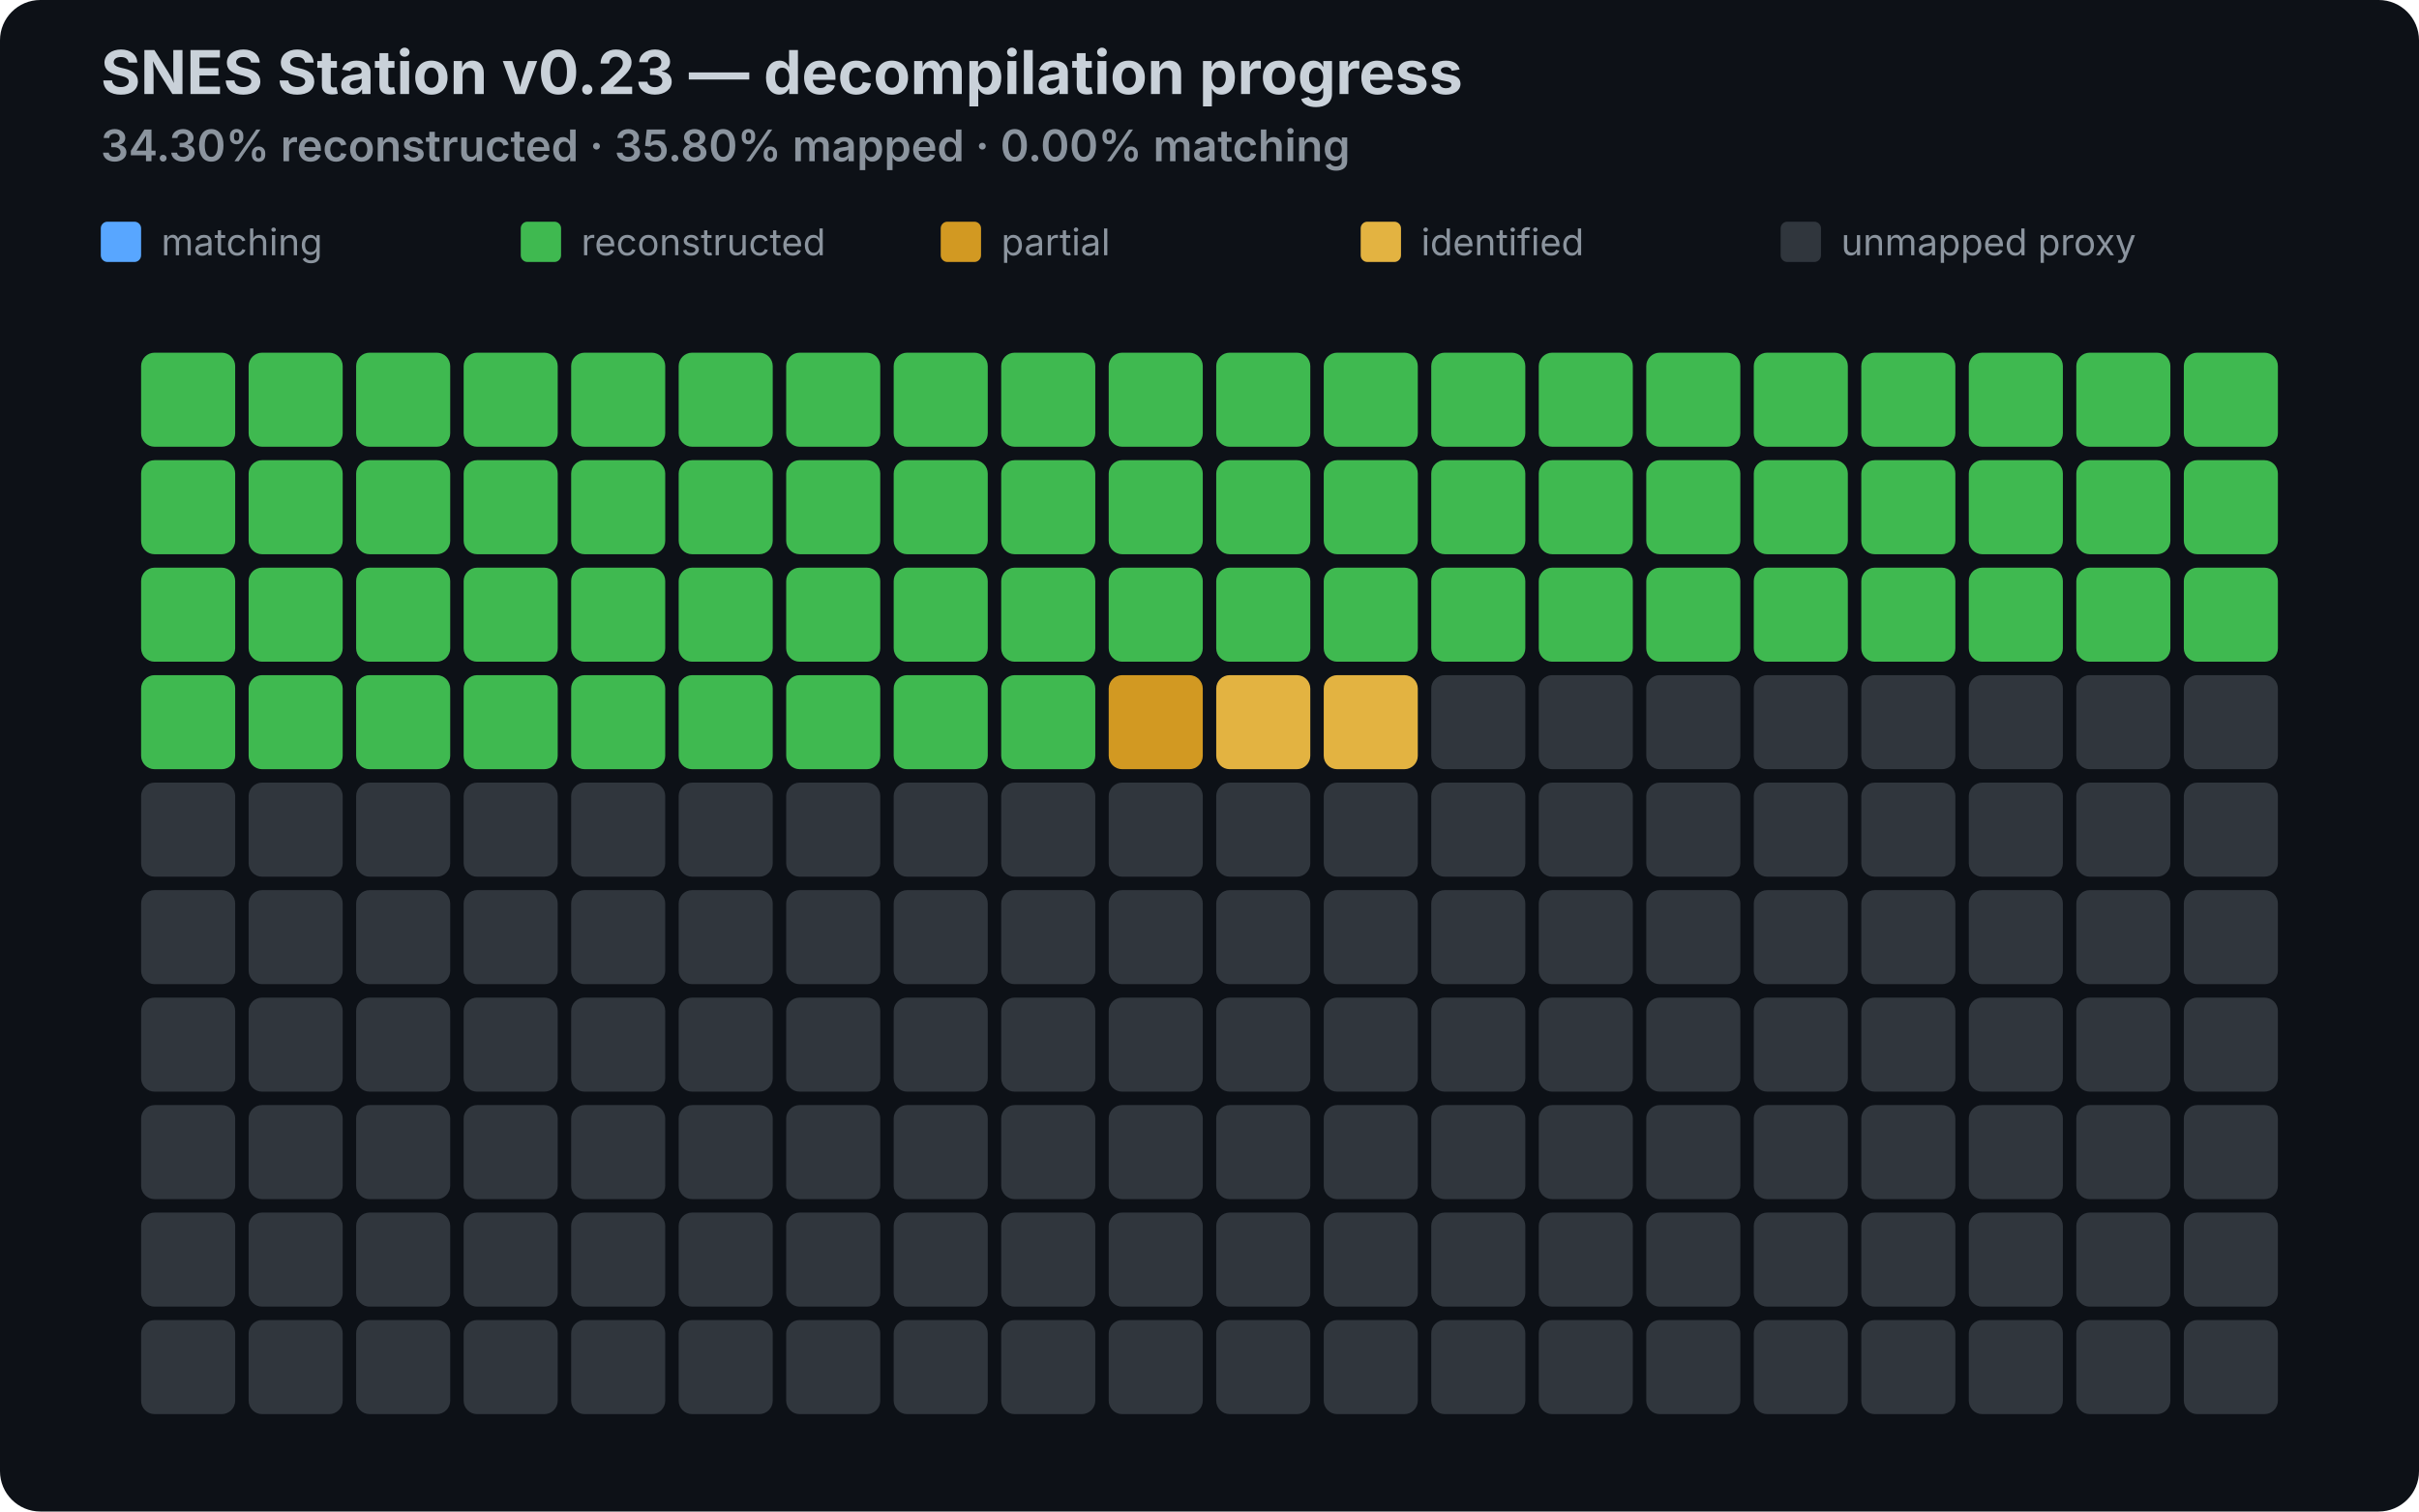
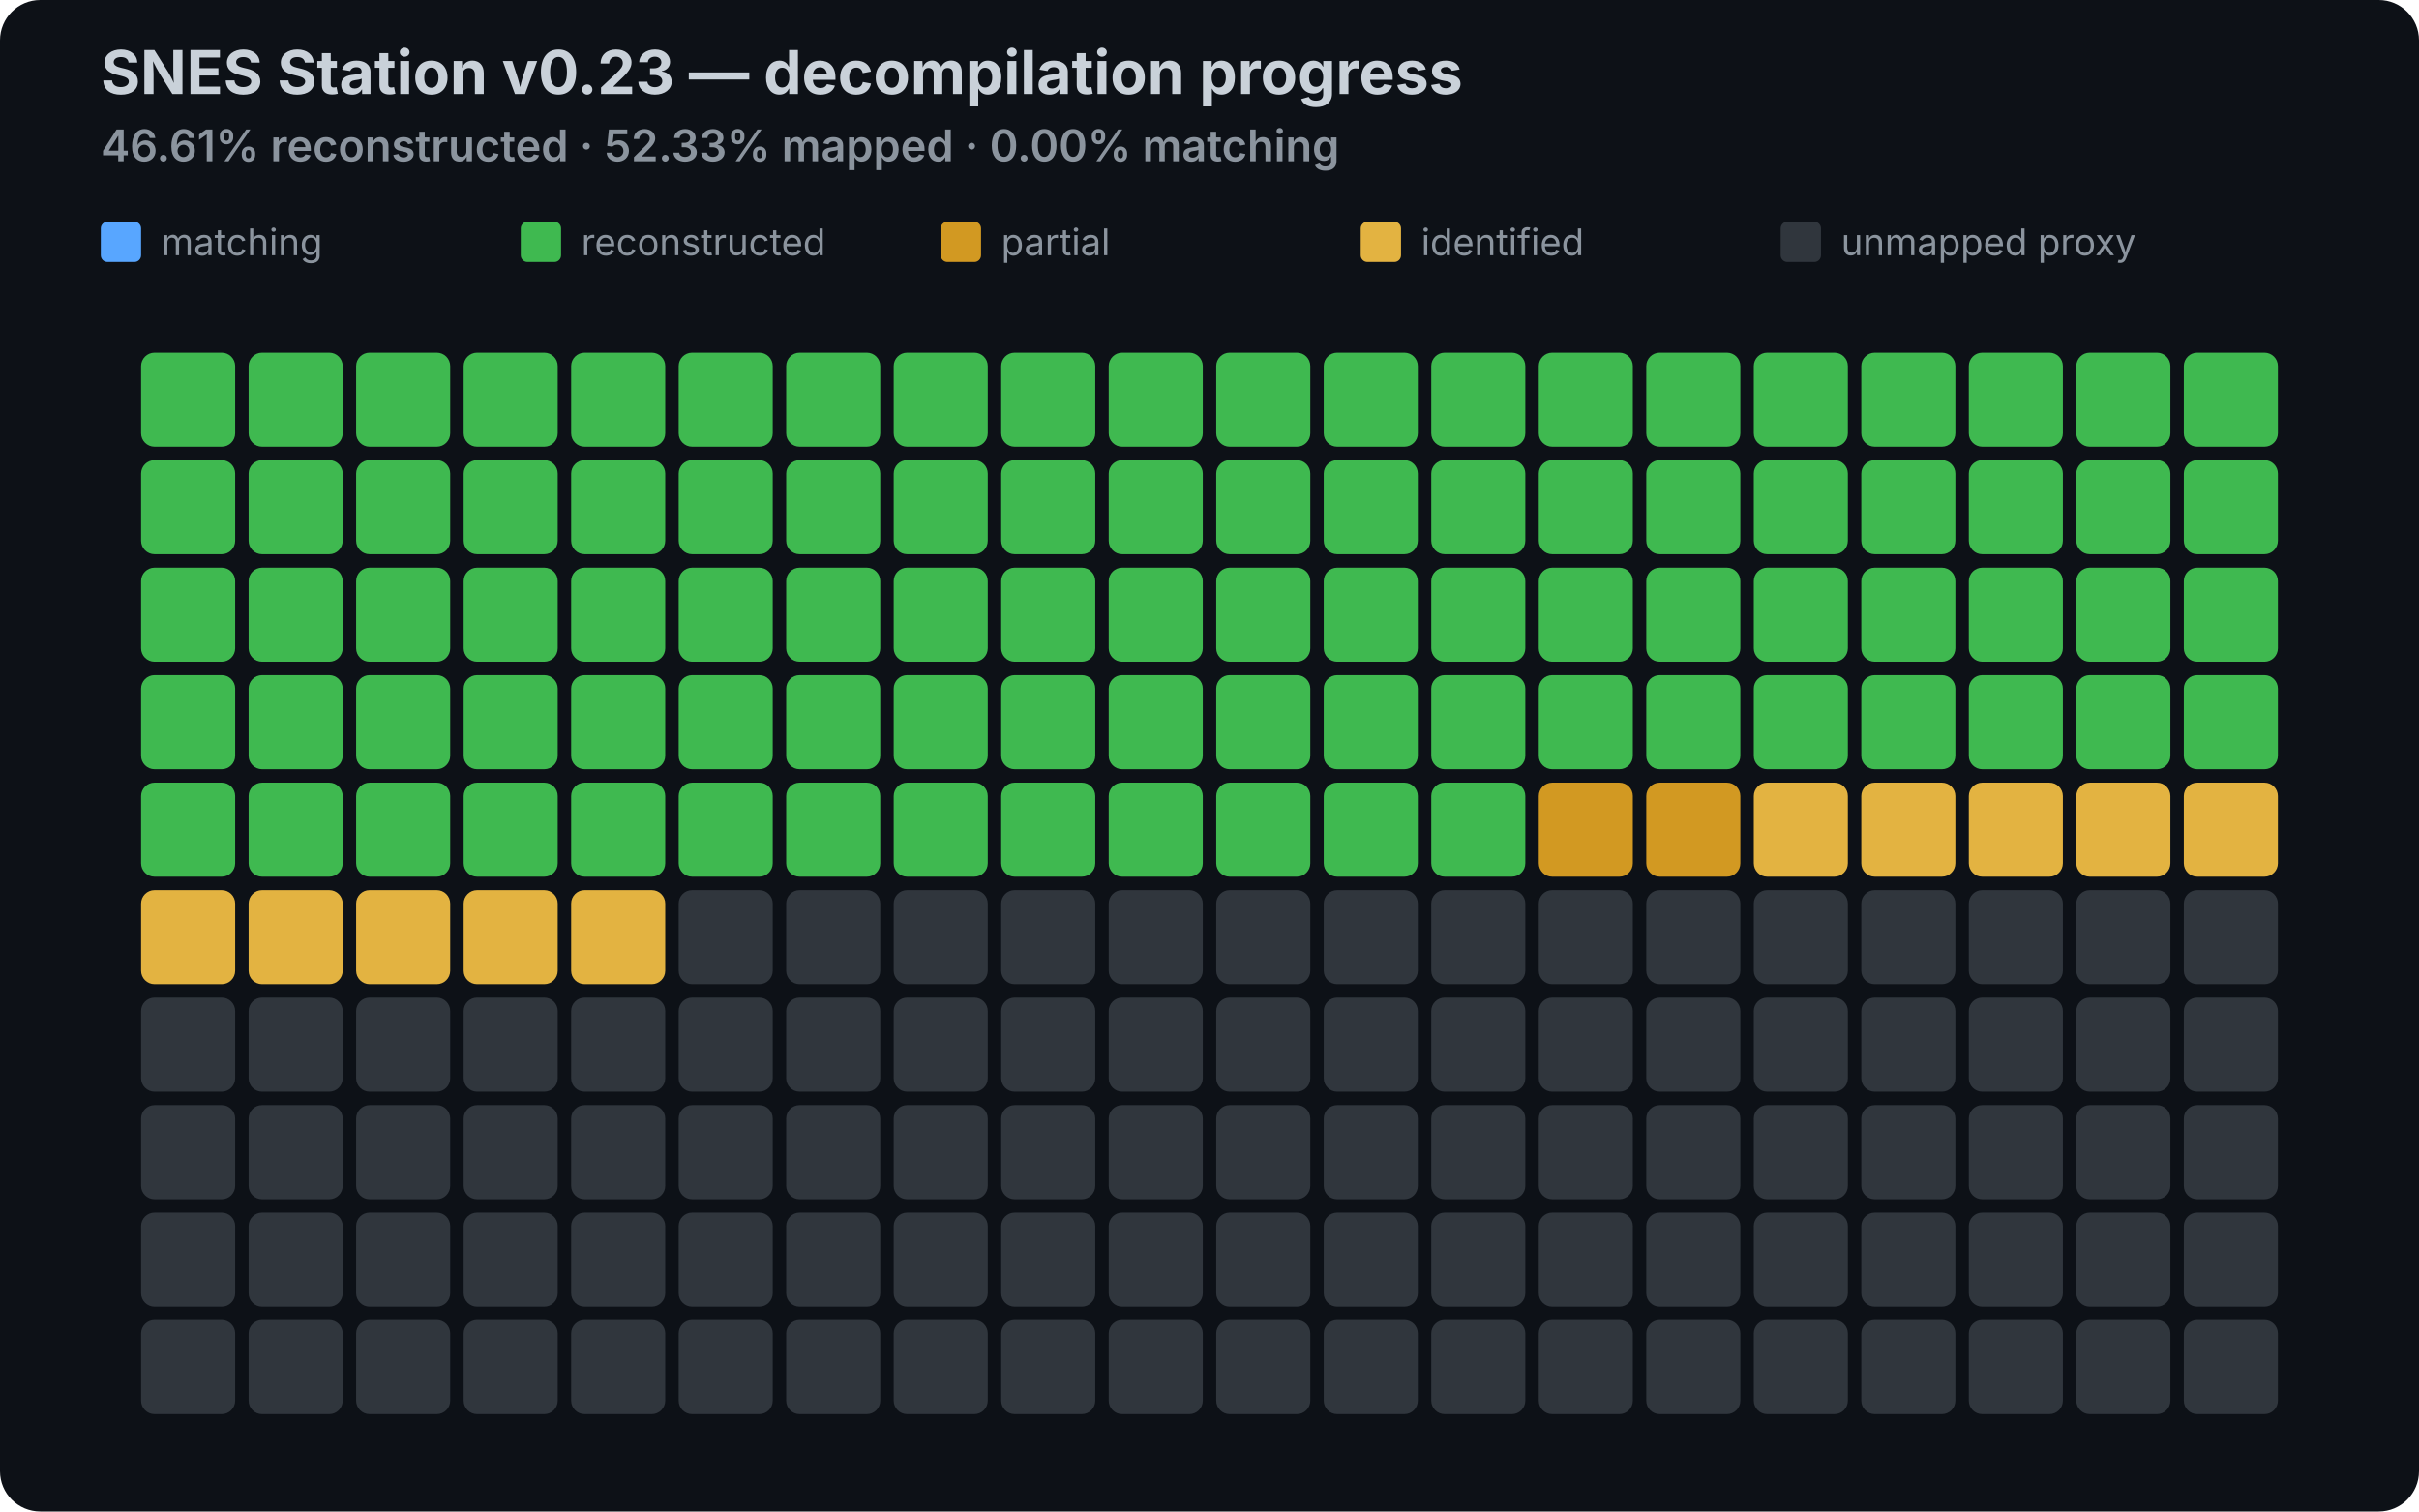
<svg xmlns="http://www.w3.org/2000/svg" width="720" height="450" viewBox="0 0 720 450" role="img" aria-labelledby="title desc">
  <style>
  .title { font: 700 18px -apple-system,BlinkMacSystemFont,"Segoe UI",sans-serif; fill: #c9d1d9; }
  .sub { font: 600 13px -apple-system,BlinkMacSystemFont,"Segoe UI",sans-serif; fill: #8b949e; }
  .legend { font: 11px -apple-system,BlinkMacSystemFont,"Segoe UI",sans-serif; fill: #8b949e; }
</style>
  <rect width="100%" height="100%" rx="12" fill="#0d1117" />
  <text x="30" y="28" class="title">SNES Station v0.23 — decompilation progress</text>
-   <text x="30" y="48" class="sub">34.30% reconstructed · 35.80% mapped · 0.00% matching</text>
+   <text x="30" y="48" class="sub">46.61% reconstructed · 52.33% mapped · 0.00% matching</text>
  <rect x="30" y="66" width="12" height="12" rx="2" fill="#58a6ff" />
  <text x="48" y="76" class="legend">matching</text>
  <rect x="155" y="66" width="12" height="12" rx="2" fill="#3fb950" />
  <text x="173" y="76" class="legend">reconstructed</text>
  <rect x="280" y="66" width="12" height="12" rx="2" fill="#d29922" />
  <text x="298" y="76" class="legend">partial</text>
  <rect x="405" y="66" width="12" height="12" rx="2" fill="#e3b341" />
  <text x="423" y="76" class="legend">identified</text>
  <rect x="530" y="66" width="12" height="12" rx="2" fill="#30363d" />
  <text x="548" y="76" class="legend">unmapped proxy</text>
  <rect x="42" y="105" width="28" height="28" rx="4" fill="#3fb950" data-status="RECONSTRUCTED" />
  <rect x="74" y="105" width="28" height="28" rx="4" fill="#3fb950" data-status="RECONSTRUCTED" />
  <rect x="106" y="105" width="28" height="28" rx="4" fill="#3fb950" data-status="RECONSTRUCTED" />
  <rect x="138" y="105" width="28" height="28" rx="4" fill="#3fb950" data-status="RECONSTRUCTED" />
  <rect x="170" y="105" width="28" height="28" rx="4" fill="#3fb950" data-status="RECONSTRUCTED" />
  <rect x="202" y="105" width="28" height="28" rx="4" fill="#3fb950" data-status="RECONSTRUCTED" />
  <rect x="234" y="105" width="28" height="28" rx="4" fill="#3fb950" data-status="RECONSTRUCTED" />
  <rect x="266" y="105" width="28" height="28" rx="4" fill="#3fb950" data-status="RECONSTRUCTED" />
  <rect x="298" y="105" width="28" height="28" rx="4" fill="#3fb950" data-status="RECONSTRUCTED" />
  <rect x="330" y="105" width="28" height="28" rx="4" fill="#3fb950" data-status="RECONSTRUCTED" />
  <rect x="362" y="105" width="28" height="28" rx="4" fill="#3fb950" data-status="RECONSTRUCTED" />
  <rect x="394" y="105" width="28" height="28" rx="4" fill="#3fb950" data-status="RECONSTRUCTED" />
  <rect x="426" y="105" width="28" height="28" rx="4" fill="#3fb950" data-status="RECONSTRUCTED" />
  <rect x="458" y="105" width="28" height="28" rx="4" fill="#3fb950" data-status="RECONSTRUCTED" />
  <rect x="490" y="105" width="28" height="28" rx="4" fill="#3fb950" data-status="RECONSTRUCTED" />
  <rect x="522" y="105" width="28" height="28" rx="4" fill="#3fb950" data-status="RECONSTRUCTED" />
  <rect x="554" y="105" width="28" height="28" rx="4" fill="#3fb950" data-status="RECONSTRUCTED" />
  <rect x="586" y="105" width="28" height="28" rx="4" fill="#3fb950" data-status="RECONSTRUCTED" />
  <rect x="618" y="105" width="28" height="28" rx="4" fill="#3fb950" data-status="RECONSTRUCTED" />
  <rect x="650" y="105" width="28" height="28" rx="4" fill="#3fb950" data-status="RECONSTRUCTED" />
  <rect x="42" y="137" width="28" height="28" rx="4" fill="#3fb950" data-status="RECONSTRUCTED" />
  <rect x="74" y="137" width="28" height="28" rx="4" fill="#3fb950" data-status="RECONSTRUCTED" />
  <rect x="106" y="137" width="28" height="28" rx="4" fill="#3fb950" data-status="RECONSTRUCTED" />
  <rect x="138" y="137" width="28" height="28" rx="4" fill="#3fb950" data-status="RECONSTRUCTED" />
  <rect x="170" y="137" width="28" height="28" rx="4" fill="#3fb950" data-status="RECONSTRUCTED" />
  <rect x="202" y="137" width="28" height="28" rx="4" fill="#3fb950" data-status="RECONSTRUCTED" />
  <rect x="234" y="137" width="28" height="28" rx="4" fill="#3fb950" data-status="RECONSTRUCTED" />
  <rect x="266" y="137" width="28" height="28" rx="4" fill="#3fb950" data-status="RECONSTRUCTED" />
  <rect x="298" y="137" width="28" height="28" rx="4" fill="#3fb950" data-status="RECONSTRUCTED" />
  <rect x="330" y="137" width="28" height="28" rx="4" fill="#3fb950" data-status="RECONSTRUCTED" />
  <rect x="362" y="137" width="28" height="28" rx="4" fill="#3fb950" data-status="RECONSTRUCTED" />
  <rect x="394" y="137" width="28" height="28" rx="4" fill="#3fb950" data-status="RECONSTRUCTED" />
  <rect x="426" y="137" width="28" height="28" rx="4" fill="#3fb950" data-status="RECONSTRUCTED" />
  <rect x="458" y="137" width="28" height="28" rx="4" fill="#3fb950" data-status="RECONSTRUCTED" />
  <rect x="490" y="137" width="28" height="28" rx="4" fill="#3fb950" data-status="RECONSTRUCTED" />
  <rect x="522" y="137" width="28" height="28" rx="4" fill="#3fb950" data-status="RECONSTRUCTED" />
  <rect x="554" y="137" width="28" height="28" rx="4" fill="#3fb950" data-status="RECONSTRUCTED" />
  <rect x="586" y="137" width="28" height="28" rx="4" fill="#3fb950" data-status="RECONSTRUCTED" />
  <rect x="618" y="137" width="28" height="28" rx="4" fill="#3fb950" data-status="RECONSTRUCTED" />
  <rect x="650" y="137" width="28" height="28" rx="4" fill="#3fb950" data-status="RECONSTRUCTED" />
  <rect x="42" y="169" width="28" height="28" rx="4" fill="#3fb950" data-status="RECONSTRUCTED" />
  <rect x="74" y="169" width="28" height="28" rx="4" fill="#3fb950" data-status="RECONSTRUCTED" />
  <rect x="106" y="169" width="28" height="28" rx="4" fill="#3fb950" data-status="RECONSTRUCTED" />
  <rect x="138" y="169" width="28" height="28" rx="4" fill="#3fb950" data-status="RECONSTRUCTED" />
  <rect x="170" y="169" width="28" height="28" rx="4" fill="#3fb950" data-status="RECONSTRUCTED" />
  <rect x="202" y="169" width="28" height="28" rx="4" fill="#3fb950" data-status="RECONSTRUCTED" />
  <rect x="234" y="169" width="28" height="28" rx="4" fill="#3fb950" data-status="RECONSTRUCTED" />
  <rect x="266" y="169" width="28" height="28" rx="4" fill="#3fb950" data-status="RECONSTRUCTED" />
  <rect x="298" y="169" width="28" height="28" rx="4" fill="#3fb950" data-status="RECONSTRUCTED" />
  <rect x="330" y="169" width="28" height="28" rx="4" fill="#3fb950" data-status="RECONSTRUCTED" />
  <rect x="362" y="169" width="28" height="28" rx="4" fill="#3fb950" data-status="RECONSTRUCTED" />
  <rect x="394" y="169" width="28" height="28" rx="4" fill="#3fb950" data-status="RECONSTRUCTED" />
  <rect x="426" y="169" width="28" height="28" rx="4" fill="#3fb950" data-status="RECONSTRUCTED" />
  <rect x="458" y="169" width="28" height="28" rx="4" fill="#3fb950" data-status="RECONSTRUCTED" />
  <rect x="490" y="169" width="28" height="28" rx="4" fill="#3fb950" data-status="RECONSTRUCTED" />
  <rect x="522" y="169" width="28" height="28" rx="4" fill="#3fb950" data-status="RECONSTRUCTED" />
  <rect x="554" y="169" width="28" height="28" rx="4" fill="#3fb950" data-status="RECONSTRUCTED" />
  <rect x="586" y="169" width="28" height="28" rx="4" fill="#3fb950" data-status="RECONSTRUCTED" />
  <rect x="618" y="169" width="28" height="28" rx="4" fill="#3fb950" data-status="RECONSTRUCTED" />
  <rect x="650" y="169" width="28" height="28" rx="4" fill="#3fb950" data-status="RECONSTRUCTED" />
  <rect x="42" y="201" width="28" height="28" rx="4" fill="#3fb950" data-status="RECONSTRUCTED" />
  <rect x="74" y="201" width="28" height="28" rx="4" fill="#3fb950" data-status="RECONSTRUCTED" />
  <rect x="106" y="201" width="28" height="28" rx="4" fill="#3fb950" data-status="RECONSTRUCTED" />
  <rect x="138" y="201" width="28" height="28" rx="4" fill="#3fb950" data-status="RECONSTRUCTED" />
  <rect x="170" y="201" width="28" height="28" rx="4" fill="#3fb950" data-status="RECONSTRUCTED" />
  <rect x="202" y="201" width="28" height="28" rx="4" fill="#3fb950" data-status="RECONSTRUCTED" />
  <rect x="234" y="201" width="28" height="28" rx="4" fill="#3fb950" data-status="RECONSTRUCTED" />
  <rect x="266" y="201" width="28" height="28" rx="4" fill="#3fb950" data-status="RECONSTRUCTED" />
  <rect x="298" y="201" width="28" height="28" rx="4" fill="#3fb950" data-status="RECONSTRUCTED" />
-   <rect x="330" y="201" width="28" height="28" rx="4" fill="#d29922" data-status="PARTIAL" />
-   <rect x="362" y="201" width="28" height="28" rx="4" fill="#e3b341" data-status="IDENTIFIED" />
-   <rect x="394" y="201" width="28" height="28" rx="4" fill="#e3b341" data-status="IDENTIFIED" />
-   <rect x="426" y="201" width="28" height="28" rx="4" fill="#30363d" data-status="UNKNOWN" />
-   <rect x="458" y="201" width="28" height="28" rx="4" fill="#30363d" data-status="UNKNOWN" />
-   <rect x="490" y="201" width="28" height="28" rx="4" fill="#30363d" data-status="UNKNOWN" />
-   <rect x="522" y="201" width="28" height="28" rx="4" fill="#30363d" data-status="UNKNOWN" />
-   <rect x="554" y="201" width="28" height="28" rx="4" fill="#30363d" data-status="UNKNOWN" />
-   <rect x="586" y="201" width="28" height="28" rx="4" fill="#30363d" data-status="UNKNOWN" />
-   <rect x="618" y="201" width="28" height="28" rx="4" fill="#30363d" data-status="UNKNOWN" />
-   <rect x="650" y="201" width="28" height="28" rx="4" fill="#30363d" data-status="UNKNOWN" />
-   <rect x="42" y="233" width="28" height="28" rx="4" fill="#30363d" data-status="UNKNOWN" />
-   <rect x="74" y="233" width="28" height="28" rx="4" fill="#30363d" data-status="UNKNOWN" />
-   <rect x="106" y="233" width="28" height="28" rx="4" fill="#30363d" data-status="UNKNOWN" />
-   <rect x="138" y="233" width="28" height="28" rx="4" fill="#30363d" data-status="UNKNOWN" />
-   <rect x="170" y="233" width="28" height="28" rx="4" fill="#30363d" data-status="UNKNOWN" />
-   <rect x="202" y="233" width="28" height="28" rx="4" fill="#30363d" data-status="UNKNOWN" />
-   <rect x="234" y="233" width="28" height="28" rx="4" fill="#30363d" data-status="UNKNOWN" />
-   <rect x="266" y="233" width="28" height="28" rx="4" fill="#30363d" data-status="UNKNOWN" />
-   <rect x="298" y="233" width="28" height="28" rx="4" fill="#30363d" data-status="UNKNOWN" />
-   <rect x="330" y="233" width="28" height="28" rx="4" fill="#30363d" data-status="UNKNOWN" />
-   <rect x="362" y="233" width="28" height="28" rx="4" fill="#30363d" data-status="UNKNOWN" />
-   <rect x="394" y="233" width="28" height="28" rx="4" fill="#30363d" data-status="UNKNOWN" />
-   <rect x="426" y="233" width="28" height="28" rx="4" fill="#30363d" data-status="UNKNOWN" />
-   <rect x="458" y="233" width="28" height="28" rx="4" fill="#30363d" data-status="UNKNOWN" />
-   <rect x="490" y="233" width="28" height="28" rx="4" fill="#30363d" data-status="UNKNOWN" />
-   <rect x="522" y="233" width="28" height="28" rx="4" fill="#30363d" data-status="UNKNOWN" />
-   <rect x="554" y="233" width="28" height="28" rx="4" fill="#30363d" data-status="UNKNOWN" />
-   <rect x="586" y="233" width="28" height="28" rx="4" fill="#30363d" data-status="UNKNOWN" />
-   <rect x="618" y="233" width="28" height="28" rx="4" fill="#30363d" data-status="UNKNOWN" />
-   <rect x="650" y="233" width="28" height="28" rx="4" fill="#30363d" data-status="UNKNOWN" />
-   <rect x="42" y="265" width="28" height="28" rx="4" fill="#30363d" data-status="UNKNOWN" />
-   <rect x="74" y="265" width="28" height="28" rx="4" fill="#30363d" data-status="UNKNOWN" />
-   <rect x="106" y="265" width="28" height="28" rx="4" fill="#30363d" data-status="UNKNOWN" />
-   <rect x="138" y="265" width="28" height="28" rx="4" fill="#30363d" data-status="UNKNOWN" />
-   <rect x="170" y="265" width="28" height="28" rx="4" fill="#30363d" data-status="UNKNOWN" />
+   <rect x="330" y="201" width="28" height="28" rx="4" fill="#3fb950" data-status="RECONSTRUCTED" />
+   <rect x="362" y="201" width="28" height="28" rx="4" fill="#3fb950" data-status="RECONSTRUCTED" />
+   <rect x="394" y="201" width="28" height="28" rx="4" fill="#3fb950" data-status="RECONSTRUCTED" />
+   <rect x="426" y="201" width="28" height="28" rx="4" fill="#3fb950" data-status="RECONSTRUCTED" />
+   <rect x="458" y="201" width="28" height="28" rx="4" fill="#3fb950" data-status="RECONSTRUCTED" />
+   <rect x="490" y="201" width="28" height="28" rx="4" fill="#3fb950" data-status="RECONSTRUCTED" />
+   <rect x="522" y="201" width="28" height="28" rx="4" fill="#3fb950" data-status="RECONSTRUCTED" />
+   <rect x="554" y="201" width="28" height="28" rx="4" fill="#3fb950" data-status="RECONSTRUCTED" />
+   <rect x="586" y="201" width="28" height="28" rx="4" fill="#3fb950" data-status="RECONSTRUCTED" />
+   <rect x="618" y="201" width="28" height="28" rx="4" fill="#3fb950" data-status="RECONSTRUCTED" />
+   <rect x="650" y="201" width="28" height="28" rx="4" fill="#3fb950" data-status="RECONSTRUCTED" />
+   <rect x="42" y="233" width="28" height="28" rx="4" fill="#3fb950" data-status="RECONSTRUCTED" />
+   <rect x="74" y="233" width="28" height="28" rx="4" fill="#3fb950" data-status="RECONSTRUCTED" />
+   <rect x="106" y="233" width="28" height="28" rx="4" fill="#3fb950" data-status="RECONSTRUCTED" />
+   <rect x="138" y="233" width="28" height="28" rx="4" fill="#3fb950" data-status="RECONSTRUCTED" />
+   <rect x="170" y="233" width="28" height="28" rx="4" fill="#3fb950" data-status="RECONSTRUCTED" />
+   <rect x="202" y="233" width="28" height="28" rx="4" fill="#3fb950" data-status="RECONSTRUCTED" />
+   <rect x="234" y="233" width="28" height="28" rx="4" fill="#3fb950" data-status="RECONSTRUCTED" />
+   <rect x="266" y="233" width="28" height="28" rx="4" fill="#3fb950" data-status="RECONSTRUCTED" />
+   <rect x="298" y="233" width="28" height="28" rx="4" fill="#3fb950" data-status="RECONSTRUCTED" />
+   <rect x="330" y="233" width="28" height="28" rx="4" fill="#3fb950" data-status="RECONSTRUCTED" />
+   <rect x="362" y="233" width="28" height="28" rx="4" fill="#3fb950" data-status="RECONSTRUCTED" />
+   <rect x="394" y="233" width="28" height="28" rx="4" fill="#3fb950" data-status="RECONSTRUCTED" />
+   <rect x="426" y="233" width="28" height="28" rx="4" fill="#3fb950" data-status="RECONSTRUCTED" />
+   <rect x="458" y="233" width="28" height="28" rx="4" fill="#d29922" data-status="PARTIAL" />
+   <rect x="490" y="233" width="28" height="28" rx="4" fill="#d29922" data-status="PARTIAL" />
+   <rect x="522" y="233" width="28" height="28" rx="4" fill="#e3b341" data-status="IDENTIFIED" />
+   <rect x="554" y="233" width="28" height="28" rx="4" fill="#e3b341" data-status="IDENTIFIED" />
+   <rect x="586" y="233" width="28" height="28" rx="4" fill="#e3b341" data-status="IDENTIFIED" />
+   <rect x="618" y="233" width="28" height="28" rx="4" fill="#e3b341" data-status="IDENTIFIED" />
+   <rect x="650" y="233" width="28" height="28" rx="4" fill="#e3b341" data-status="IDENTIFIED" />
+   <rect x="42" y="265" width="28" height="28" rx="4" fill="#e3b341" data-status="IDENTIFIED" />
+   <rect x="74" y="265" width="28" height="28" rx="4" fill="#e3b341" data-status="IDENTIFIED" />
+   <rect x="106" y="265" width="28" height="28" rx="4" fill="#e3b341" data-status="IDENTIFIED" />
+   <rect x="138" y="265" width="28" height="28" rx="4" fill="#e3b341" data-status="IDENTIFIED" />
+   <rect x="170" y="265" width="28" height="28" rx="4" fill="#e3b341" data-status="IDENTIFIED" />
  <rect x="202" y="265" width="28" height="28" rx="4" fill="#30363d" data-status="UNKNOWN" />
  <rect x="234" y="265" width="28" height="28" rx="4" fill="#30363d" data-status="UNKNOWN" />
  <rect x="266" y="265" width="28" height="28" rx="4" fill="#30363d" data-status="UNKNOWN" />
  <rect x="298" y="265" width="28" height="28" rx="4" fill="#30363d" data-status="UNKNOWN" />
  <rect x="330" y="265" width="28" height="28" rx="4" fill="#30363d" data-status="UNKNOWN" />
  <rect x="362" y="265" width="28" height="28" rx="4" fill="#30363d" data-status="UNKNOWN" />
  <rect x="394" y="265" width="28" height="28" rx="4" fill="#30363d" data-status="UNKNOWN" />
  <rect x="426" y="265" width="28" height="28" rx="4" fill="#30363d" data-status="UNKNOWN" />
  <rect x="458" y="265" width="28" height="28" rx="4" fill="#30363d" data-status="UNKNOWN" />
  <rect x="490" y="265" width="28" height="28" rx="4" fill="#30363d" data-status="UNKNOWN" />
  <rect x="522" y="265" width="28" height="28" rx="4" fill="#30363d" data-status="UNKNOWN" />
  <rect x="554" y="265" width="28" height="28" rx="4" fill="#30363d" data-status="UNKNOWN" />
  <rect x="586" y="265" width="28" height="28" rx="4" fill="#30363d" data-status="UNKNOWN" />
  <rect x="618" y="265" width="28" height="28" rx="4" fill="#30363d" data-status="UNKNOWN" />
  <rect x="650" y="265" width="28" height="28" rx="4" fill="#30363d" data-status="UNKNOWN" />
  <rect x="42" y="297" width="28" height="28" rx="4" fill="#30363d" data-status="UNKNOWN" />
  <rect x="74" y="297" width="28" height="28" rx="4" fill="#30363d" data-status="UNKNOWN" />
  <rect x="106" y="297" width="28" height="28" rx="4" fill="#30363d" data-status="UNKNOWN" />
  <rect x="138" y="297" width="28" height="28" rx="4" fill="#30363d" data-status="UNKNOWN" />
  <rect x="170" y="297" width="28" height="28" rx="4" fill="#30363d" data-status="UNKNOWN" />
  <rect x="202" y="297" width="28" height="28" rx="4" fill="#30363d" data-status="UNKNOWN" />
  <rect x="234" y="297" width="28" height="28" rx="4" fill="#30363d" data-status="UNKNOWN" />
  <rect x="266" y="297" width="28" height="28" rx="4" fill="#30363d" data-status="UNKNOWN" />
  <rect x="298" y="297" width="28" height="28" rx="4" fill="#30363d" data-status="UNKNOWN" />
  <rect x="330" y="297" width="28" height="28" rx="4" fill="#30363d" data-status="UNKNOWN" />
  <rect x="362" y="297" width="28" height="28" rx="4" fill="#30363d" data-status="UNKNOWN" />
  <rect x="394" y="297" width="28" height="28" rx="4" fill="#30363d" data-status="UNKNOWN" />
  <rect x="426" y="297" width="28" height="28" rx="4" fill="#30363d" data-status="UNKNOWN" />
  <rect x="458" y="297" width="28" height="28" rx="4" fill="#30363d" data-status="UNKNOWN" />
  <rect x="490" y="297" width="28" height="28" rx="4" fill="#30363d" data-status="UNKNOWN" />
  <rect x="522" y="297" width="28" height="28" rx="4" fill="#30363d" data-status="UNKNOWN" />
  <rect x="554" y="297" width="28" height="28" rx="4" fill="#30363d" data-status="UNKNOWN" />
  <rect x="586" y="297" width="28" height="28" rx="4" fill="#30363d" data-status="UNKNOWN" />
  <rect x="618" y="297" width="28" height="28" rx="4" fill="#30363d" data-status="UNKNOWN" />
  <rect x="650" y="297" width="28" height="28" rx="4" fill="#30363d" data-status="UNKNOWN" />
  <rect x="42" y="329" width="28" height="28" rx="4" fill="#30363d" data-status="UNKNOWN" />
  <rect x="74" y="329" width="28" height="28" rx="4" fill="#30363d" data-status="UNKNOWN" />
  <rect x="106" y="329" width="28" height="28" rx="4" fill="#30363d" data-status="UNKNOWN" />
  <rect x="138" y="329" width="28" height="28" rx="4" fill="#30363d" data-status="UNKNOWN" />
  <rect x="170" y="329" width="28" height="28" rx="4" fill="#30363d" data-status="UNKNOWN" />
  <rect x="202" y="329" width="28" height="28" rx="4" fill="#30363d" data-status="UNKNOWN" />
  <rect x="234" y="329" width="28" height="28" rx="4" fill="#30363d" data-status="UNKNOWN" />
  <rect x="266" y="329" width="28" height="28" rx="4" fill="#30363d" data-status="UNKNOWN" />
  <rect x="298" y="329" width="28" height="28" rx="4" fill="#30363d" data-status="UNKNOWN" />
  <rect x="330" y="329" width="28" height="28" rx="4" fill="#30363d" data-status="UNKNOWN" />
  <rect x="362" y="329" width="28" height="28" rx="4" fill="#30363d" data-status="UNKNOWN" />
  <rect x="394" y="329" width="28" height="28" rx="4" fill="#30363d" data-status="UNKNOWN" />
  <rect x="426" y="329" width="28" height="28" rx="4" fill="#30363d" data-status="UNKNOWN" />
  <rect x="458" y="329" width="28" height="28" rx="4" fill="#30363d" data-status="UNKNOWN" />
  <rect x="490" y="329" width="28" height="28" rx="4" fill="#30363d" data-status="UNKNOWN" />
  <rect x="522" y="329" width="28" height="28" rx="4" fill="#30363d" data-status="UNKNOWN" />
  <rect x="554" y="329" width="28" height="28" rx="4" fill="#30363d" data-status="UNKNOWN" />
  <rect x="586" y="329" width="28" height="28" rx="4" fill="#30363d" data-status="UNKNOWN" />
  <rect x="618" y="329" width="28" height="28" rx="4" fill="#30363d" data-status="UNKNOWN" />
  <rect x="650" y="329" width="28" height="28" rx="4" fill="#30363d" data-status="UNKNOWN" />
  <rect x="42" y="361" width="28" height="28" rx="4" fill="#30363d" data-status="UNKNOWN" />
  <rect x="74" y="361" width="28" height="28" rx="4" fill="#30363d" data-status="UNKNOWN" />
  <rect x="106" y="361" width="28" height="28" rx="4" fill="#30363d" data-status="UNKNOWN" />
  <rect x="138" y="361" width="28" height="28" rx="4" fill="#30363d" data-status="UNKNOWN" />
  <rect x="170" y="361" width="28" height="28" rx="4" fill="#30363d" data-status="UNKNOWN" />
  <rect x="202" y="361" width="28" height="28" rx="4" fill="#30363d" data-status="UNKNOWN" />
  <rect x="234" y="361" width="28" height="28" rx="4" fill="#30363d" data-status="UNKNOWN" />
  <rect x="266" y="361" width="28" height="28" rx="4" fill="#30363d" data-status="UNKNOWN" />
  <rect x="298" y="361" width="28" height="28" rx="4" fill="#30363d" data-status="UNKNOWN" />
  <rect x="330" y="361" width="28" height="28" rx="4" fill="#30363d" data-status="UNKNOWN" />
  <rect x="362" y="361" width="28" height="28" rx="4" fill="#30363d" data-status="UNKNOWN" />
  <rect x="394" y="361" width="28" height="28" rx="4" fill="#30363d" data-status="UNKNOWN" />
  <rect x="426" y="361" width="28" height="28" rx="4" fill="#30363d" data-status="UNKNOWN" />
  <rect x="458" y="361" width="28" height="28" rx="4" fill="#30363d" data-status="UNKNOWN" />
  <rect x="490" y="361" width="28" height="28" rx="4" fill="#30363d" data-status="UNKNOWN" />
  <rect x="522" y="361" width="28" height="28" rx="4" fill="#30363d" data-status="UNKNOWN" />
  <rect x="554" y="361" width="28" height="28" rx="4" fill="#30363d" data-status="UNKNOWN" />
  <rect x="586" y="361" width="28" height="28" rx="4" fill="#30363d" data-status="UNKNOWN" />
  <rect x="618" y="361" width="28" height="28" rx="4" fill="#30363d" data-status="UNKNOWN" />
  <rect x="650" y="361" width="28" height="28" rx="4" fill="#30363d" data-status="UNKNOWN" />
  <rect x="42" y="393" width="28" height="28" rx="4" fill="#30363d" data-status="UNKNOWN" />
  <rect x="74" y="393" width="28" height="28" rx="4" fill="#30363d" data-status="UNKNOWN" />
  <rect x="106" y="393" width="28" height="28" rx="4" fill="#30363d" data-status="UNKNOWN" />
  <rect x="138" y="393" width="28" height="28" rx="4" fill="#30363d" data-status="UNKNOWN" />
  <rect x="170" y="393" width="28" height="28" rx="4" fill="#30363d" data-status="UNKNOWN" />
  <rect x="202" y="393" width="28" height="28" rx="4" fill="#30363d" data-status="UNKNOWN" />
  <rect x="234" y="393" width="28" height="28" rx="4" fill="#30363d" data-status="UNKNOWN" />
  <rect x="266" y="393" width="28" height="28" rx="4" fill="#30363d" data-status="UNKNOWN" />
  <rect x="298" y="393" width="28" height="28" rx="4" fill="#30363d" data-status="UNKNOWN" />
  <rect x="330" y="393" width="28" height="28" rx="4" fill="#30363d" data-status="UNKNOWN" />
  <rect x="362" y="393" width="28" height="28" rx="4" fill="#30363d" data-status="UNKNOWN" />
  <rect x="394" y="393" width="28" height="28" rx="4" fill="#30363d" data-status="UNKNOWN" />
  <rect x="426" y="393" width="28" height="28" rx="4" fill="#30363d" data-status="UNKNOWN" />
  <rect x="458" y="393" width="28" height="28" rx="4" fill="#30363d" data-status="UNKNOWN" />
  <rect x="490" y="393" width="28" height="28" rx="4" fill="#30363d" data-status="UNKNOWN" />
  <rect x="522" y="393" width="28" height="28" rx="4" fill="#30363d" data-status="UNKNOWN" />
  <rect x="554" y="393" width="28" height="28" rx="4" fill="#30363d" data-status="UNKNOWN" />
  <rect x="586" y="393" width="28" height="28" rx="4" fill="#30363d" data-status="UNKNOWN" />
  <rect x="618" y="393" width="28" height="28" rx="4" fill="#30363d" data-status="UNKNOWN" />
  <rect x="650" y="393" width="28" height="28" rx="4" fill="#30363d" data-status="UNKNOWN" />
</svg>
